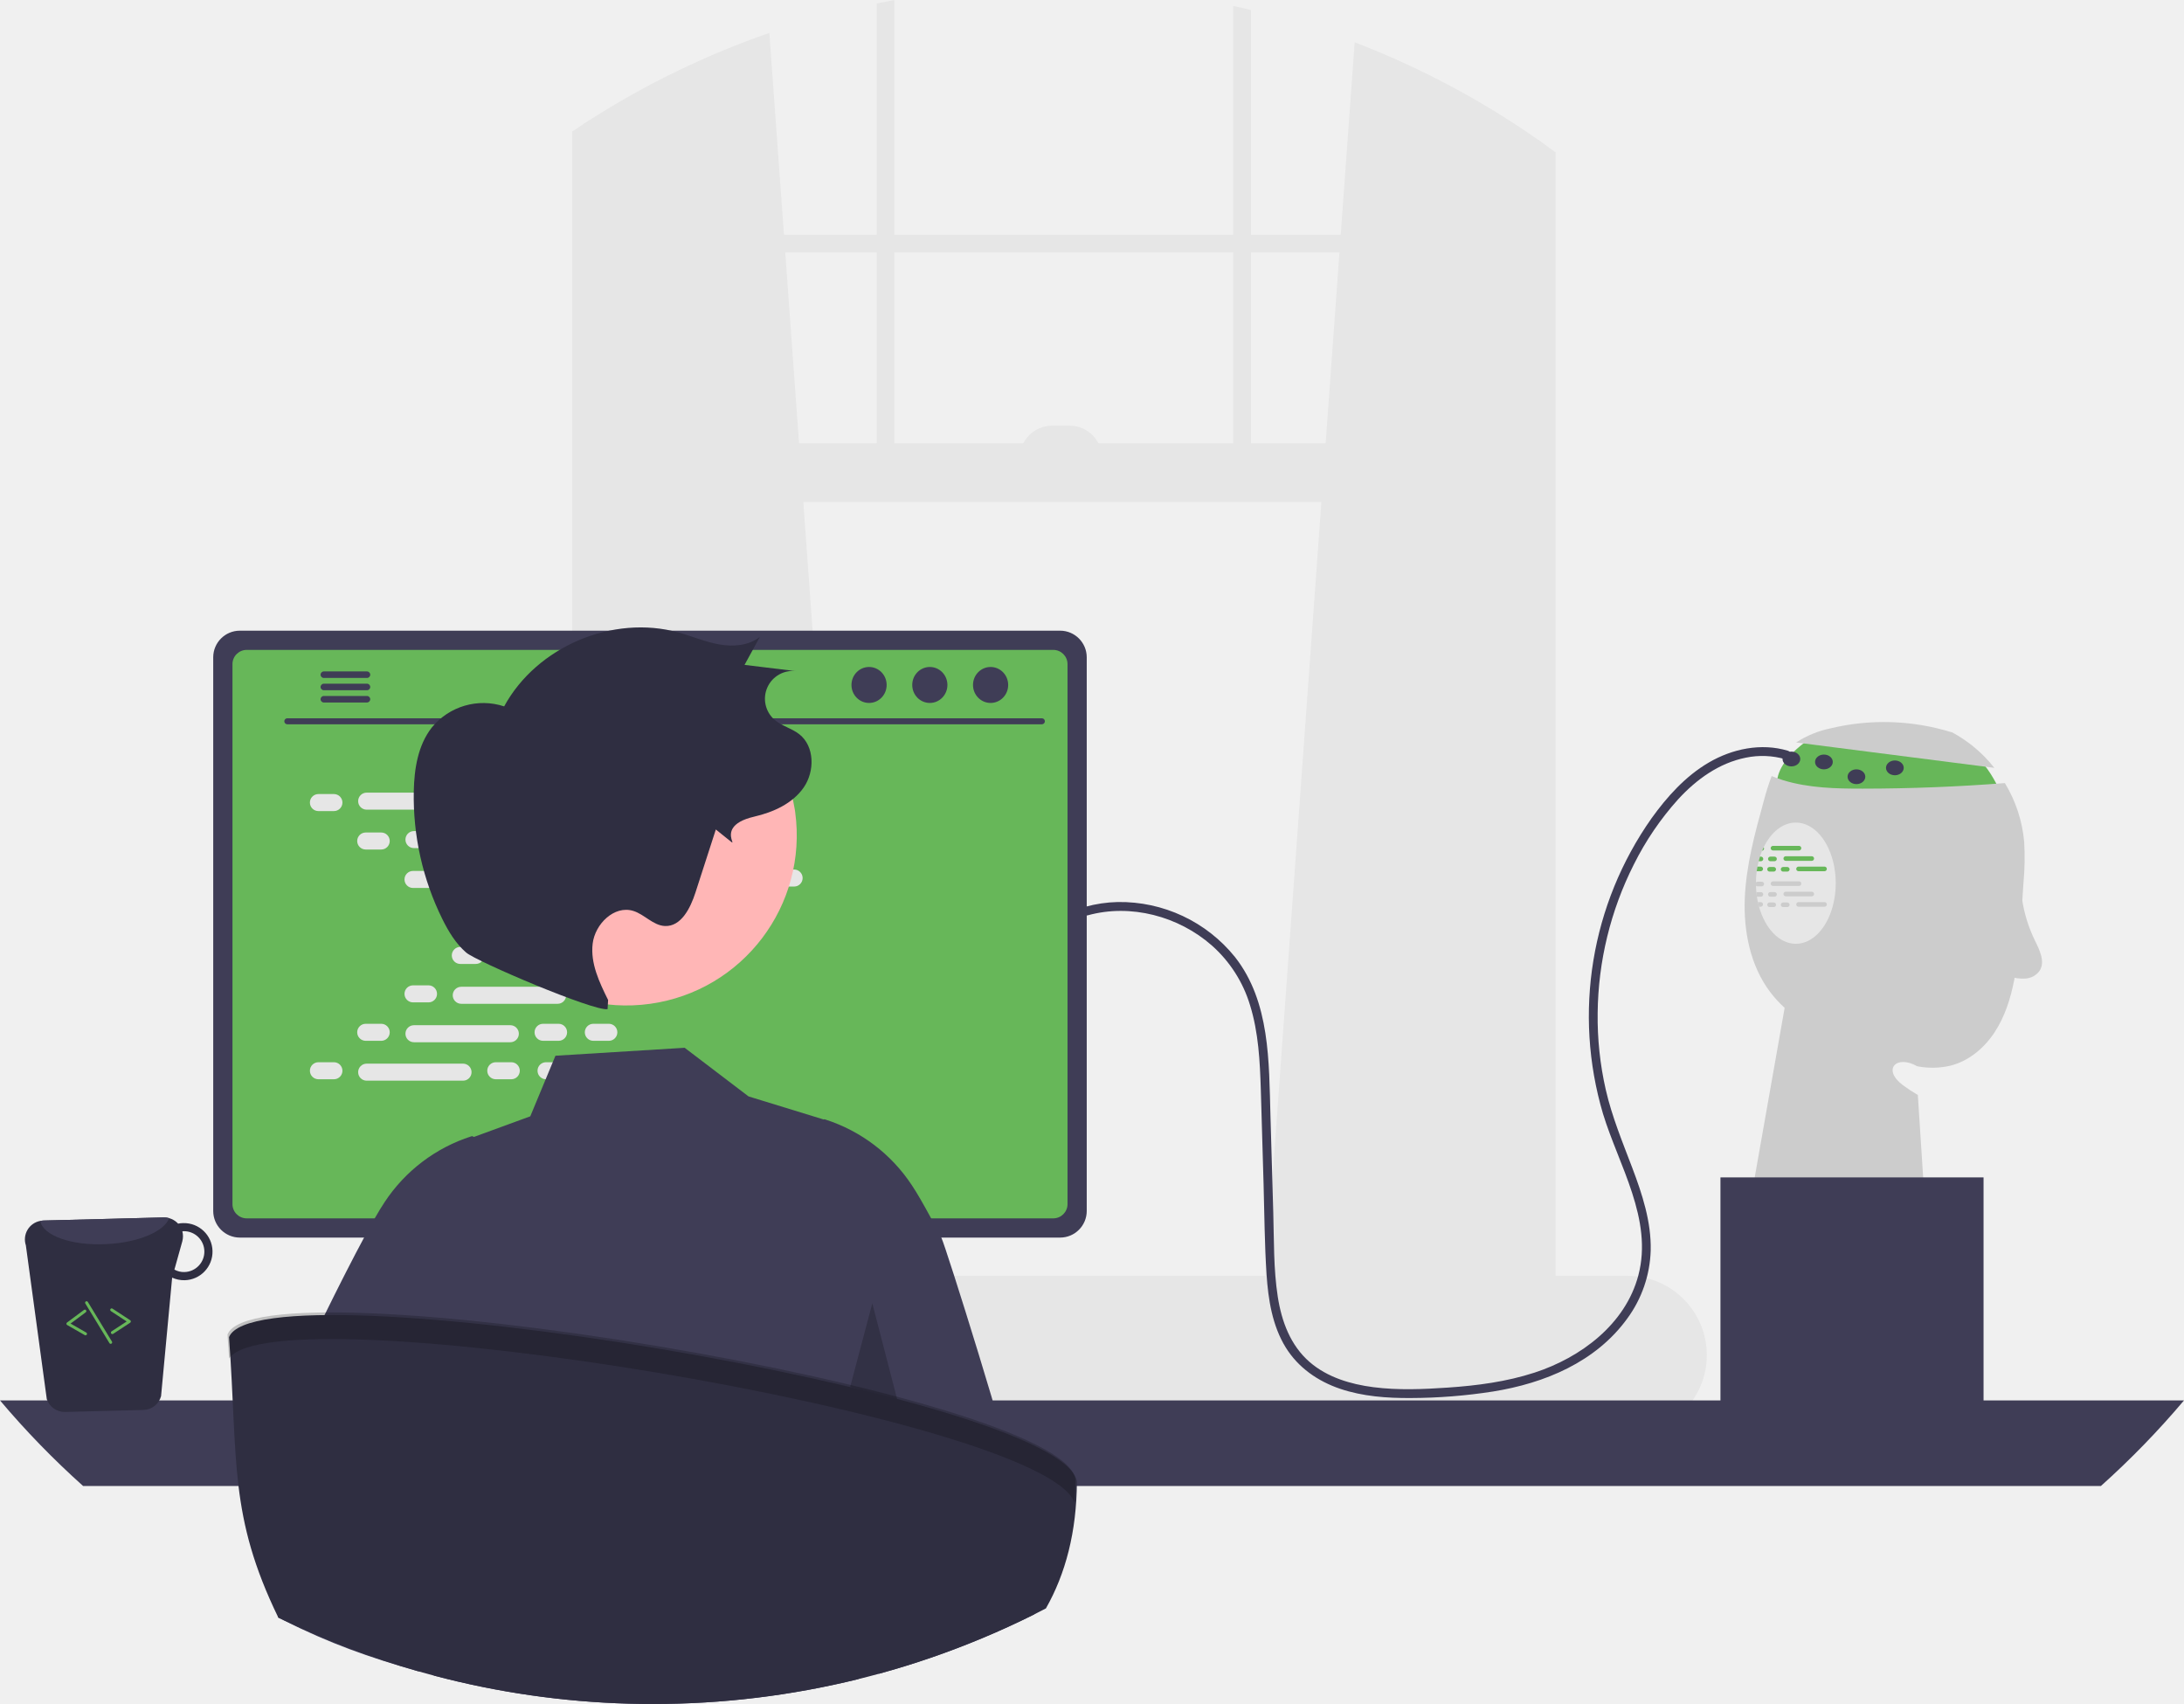
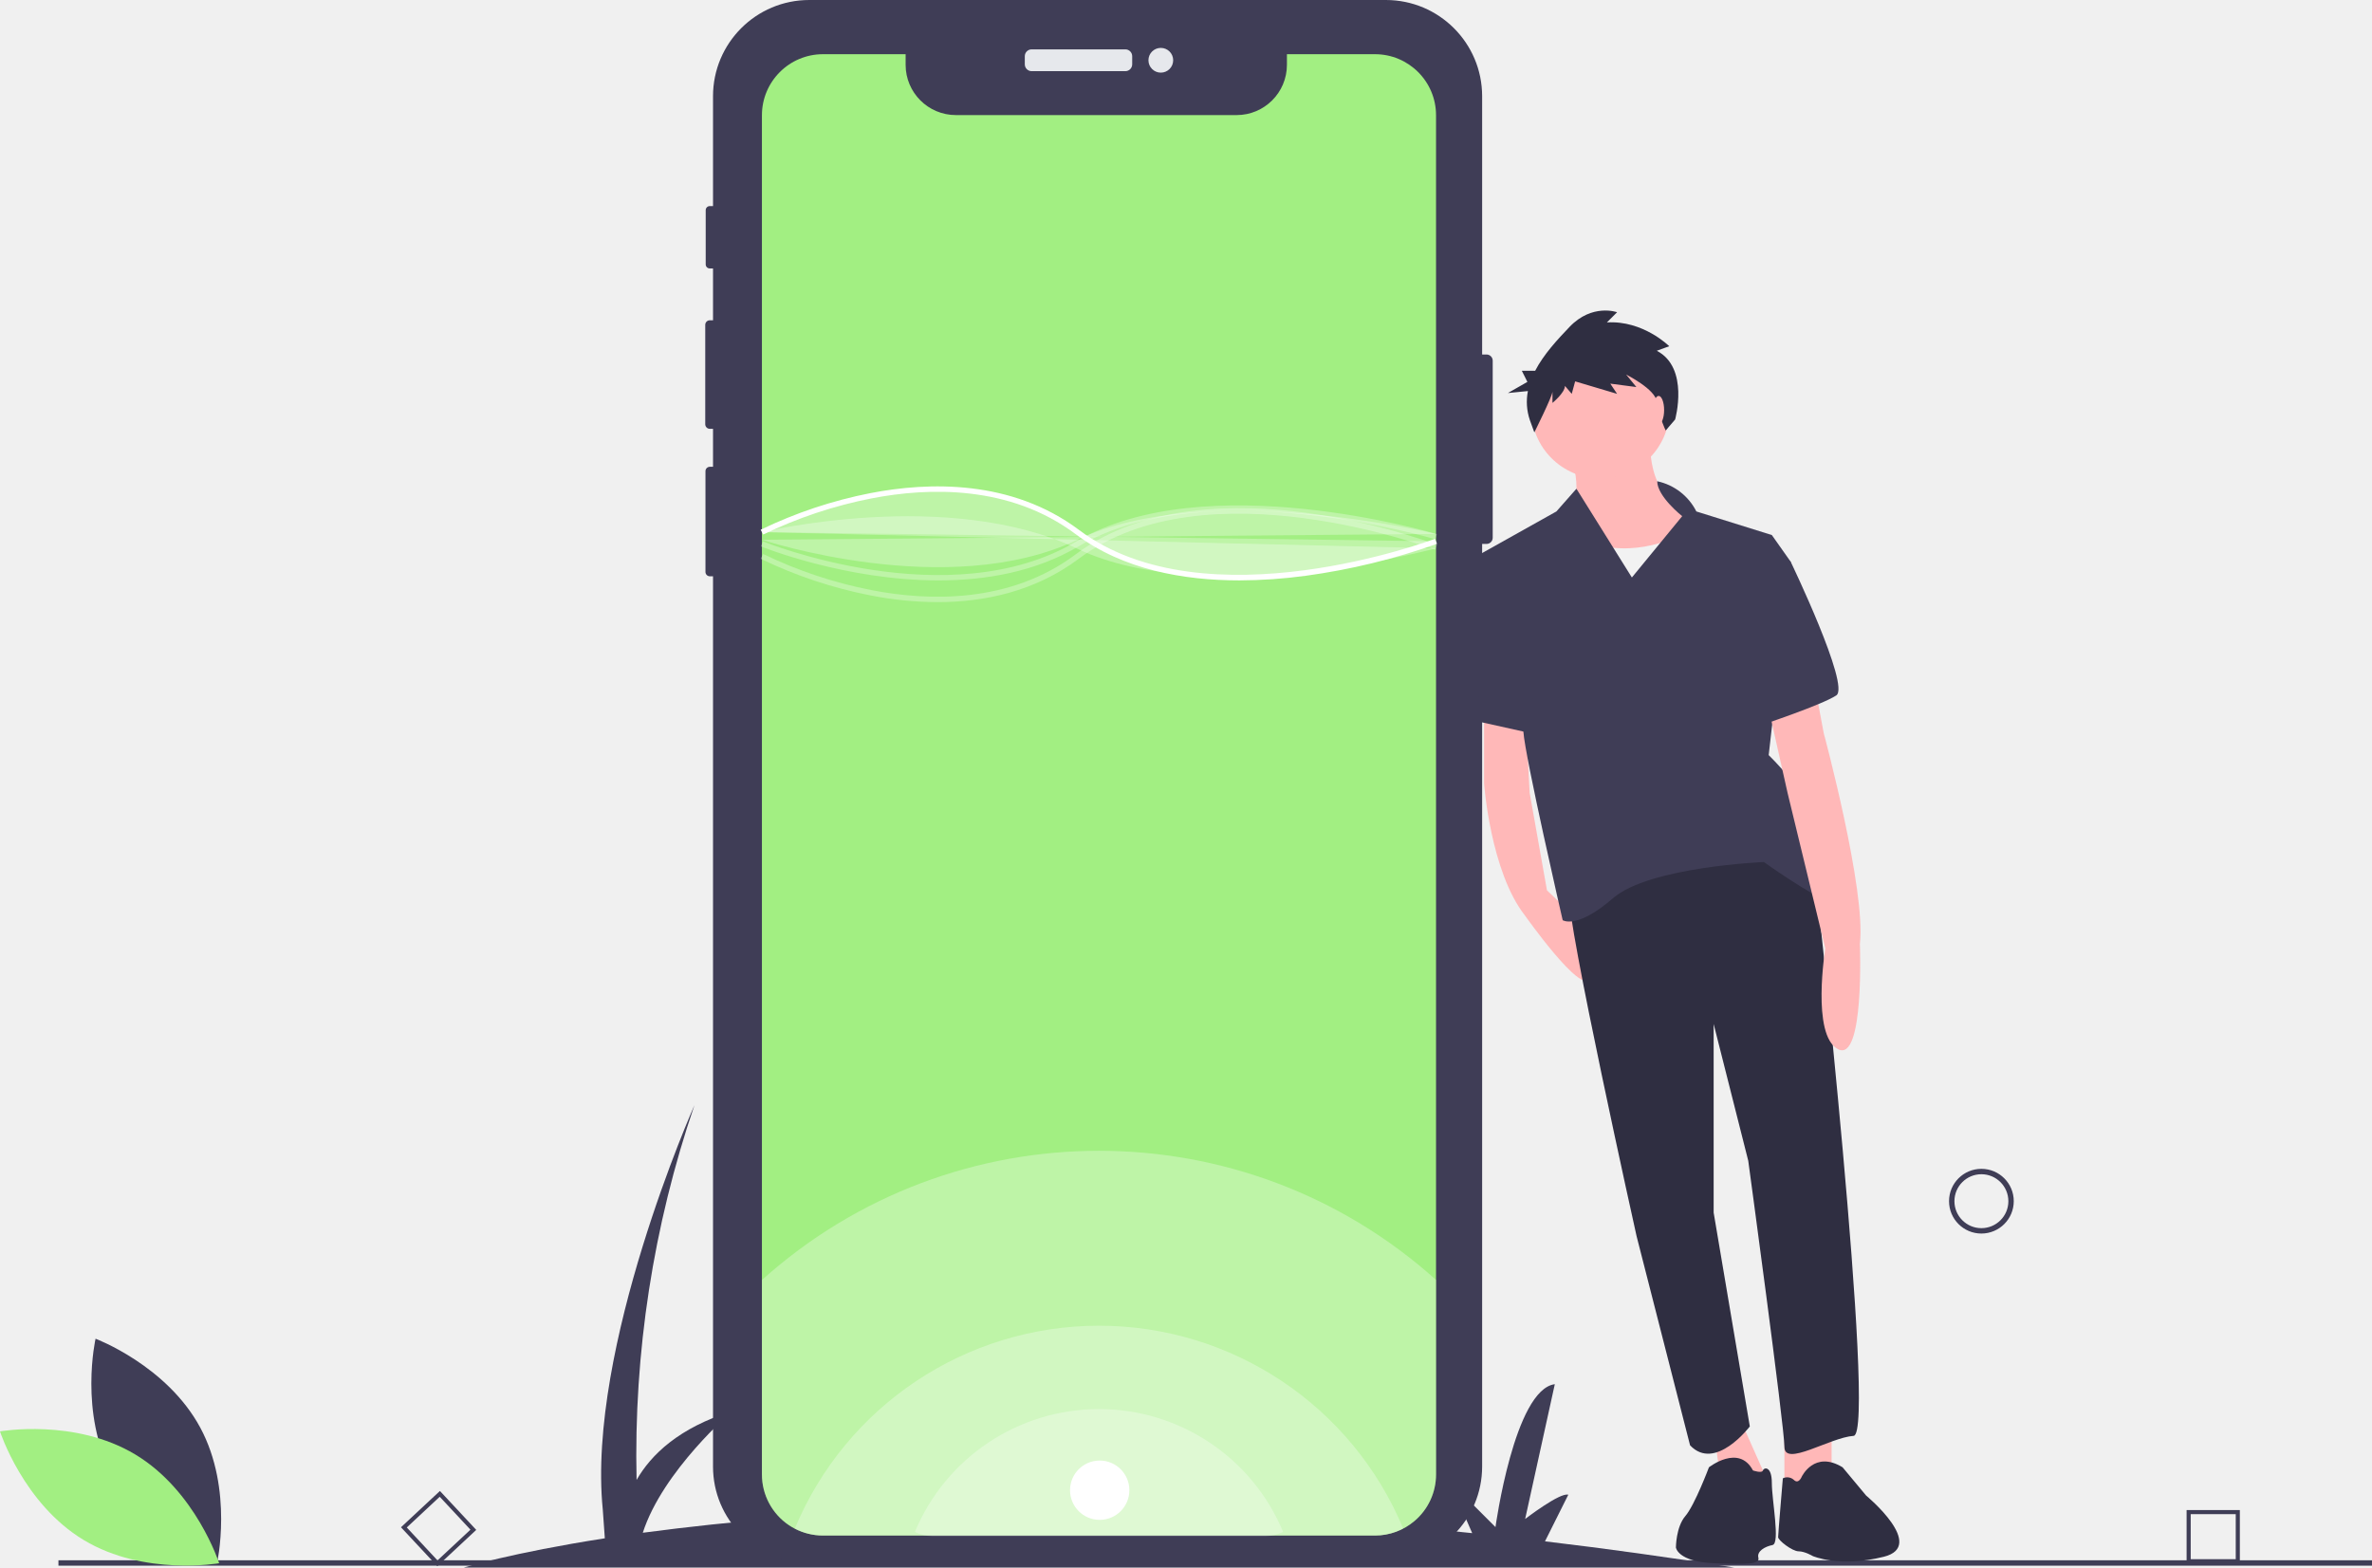
- <svg xmlns="http://www.w3.org/2000/svg" data-name="Layer 1" width="738.82" height="576.27" viewBox="0 0 738.82 576.27">
-   <path d="M844.969,410.389s-17.37,9.661-12.37,20.661,76,2,76,2-5-15-14-18S844.969,410.389,844.969,410.389Z" transform="translate(-230.59 -161.865)" fill="#67b759" />
-   <path d="M838.197,412.965a33.803,33.803,0,0,1,11.446-4.733,77.516,77.516,0,0,1,41.177,1.284l-.245-.199a45.946,45.946,0,0,1,14.666,12.228Z" transform="translate(-230.59 -161.865)" fill="#ccc" />
-   <path d="M915.119,460.27q-.36,5.385-.72,10.76a172.674,172.674,0,0,1-2.45,22.38c-1.22,6.19-3.16,12.33-6.63,17.6-3.47,5.26-8.62,9.61-14.72,11.21a26.973,26.973,0,0,1-11.42.25c-7.13-4.05-11.96,1.13-4.84,6.4a55.187,55.187,0,0,0,5.03,3.31l3.23,49.87-60-13,11.71-66.34a39.59,39.59,0,0,1-4.9-5.35c-6.71-8.91-9.02-20.52-8.58-31.66.45-11.15,3.42-22.02,6.37-32.77a84.278,84.278,0,0,1,2.72-8.61c1.31.54,2.64,1.03,3.99,1.44,8.63,2.62,17.8,2.83,26.82,2.82q24.075-.015,48.09-1.88a46.142,46.142,0,0,1,6.53,19.94A92.569,92.569,0,0,1,915.119,460.27Z" transform="translate(-230.59 -161.865)" fill="#ccc" />
-   <path d="M658.5,595.645l92.37,8.2.99.09V209.795q-.495-.345-.99-.69a288.323,288.323,0,0,0-62.01-32.94l-4.72,65.1-.43,5.96-4.67,64.56L677.6,331.645l-18.93,261.7Z" transform="translate(-230.59 -161.865)" fill="#e6e6e6" />
-   <path d="M430.07,202.455c-.66.42-1.32.84-1.98,1.28v400.2l1.98-.18,91.37-8.11-.17-2.3L502.34,331.645l-1.44-19.86-4.67-64.56-.43-5.96-4.95-68.27A287.687,287.687,0,0,0,430.07,202.455Z" transform="translate(-230.59 -161.865)" fill="#e6e6e6" />
-   <path d="M428.09,203.735c-1.33.86-2.66,1.74-3.97,2.63v403.03c0,10.07,5.97,18.51,13.95,20.66a15.249,15.249,0,0,0,4,.53h296.8a15.118,15.118,0,0,0,3.99-.53,17.06,17.06,0,0,0,7.78-4.66,22.919,22.919,0,0,0,6.18-16V213.375c-1.64-1.21-3.29-2.41-4.96-3.58q-.495-.345-.99-.69v400.29a16.108,16.108,0,0,1-.46,3.85c-1.41,5.95-6.06,10.31-11.54,10.31H442.07c-6.62,0-12-6.35-12-14.16V202.455C429.41,202.875,428.75,203.295,428.09,203.735Z" transform="translate(-230.59 -161.865)" fill="#e6e6e6" />
-   <rect x="196.503" y="79.404" width="326.752" height="5.959" fill="#e6e6e6" />
-   <path d="M653.77,165.255c-1.98-.49-3.96-.95-5.96-1.38v161.81h5.96Z" transform="translate(-230.59 -161.865)" fill="#e6e6e6" />
-   <path d="M533.13,161.865c-1.99.37-3.98.75-5.96,1.16v162.66h5.96Z" transform="translate(-230.59 -161.865)" fill="#e6e6e6" />
-   <path d="M363.03,620.155a26.711,26.711,0,0,0,1.93,9.98,25.54,25.54,0,0,0,1.75,3.56,27.096,27.096,0,0,0,3.02,4.18,26.76,26.76,0,0,0,20.12,9.11H781.16a26.82,26.82,0,0,0,0-53.64H389.85A26.846,26.846,0,0,0,363.03,620.155Z" transform="translate(-230.59 -161.865)" fill="#e6e6e6" />
-   <rect x="427.093" y="311.784" width="324.766" height="19.863" transform="translate(948.3611 481.5662) rotate(-180)" fill="#e6e6e6" />
-   <path d="M575.571,305.825h27.809a0,0,0,0,1,0,0v0a10.925,10.925,0,0,1-10.925,10.925h-5.959a10.925,10.925,0,0,1-10.925-10.925v0A0,0,0,0,1,575.571,305.825Z" transform="translate(948.3611 460.7097) rotate(-180)" fill="#e6e6e6" />
-   <path d="M230.59,635.475a289.004,289.004,0,0,0,28.12,28.95H941.29a289.004,289.004,0,0,0,28.12-28.95Z" transform="translate(-230.59 -161.865)" fill="#3f3d56" />
-   <path d="M415.75,538.665v102.56H487.6V538.665a3.448,3.448,0,0,0-2.43-3.3,3.175,3.175,0,0,0-1.03-.16H419.22A3.463,3.463,0,0,0,415.75,538.665Zm28.04,35.24a7.67,7.67,0,0,1,15.34,0v11.9a7.67,7.67,0,0,1-15.34,0Z" transform="translate(-230.59 -161.865)" fill="#2f2e41" />
-   <path d="M415.53,637.945v9.89a1.946,1.946,0,0,0,1.93,1.94h68.43a1.94,1.94,0,0,0,1.93-1.94v-9.89Z" transform="translate(-230.59 -161.865)" fill="#3f3d56" />
-   <path d="M302.72,384.145v187.26a9.007,9.007,0,0,0,9,9h277.5a9.007,9.007,0,0,0,9-9V384.145a9.011,9.011,0,0,0-9-8.99H311.72A9.012,9.012,0,0,0,302.72,384.145Z" transform="translate(-230.59 -161.865)" fill="#3f3d56" />
-   <path d="M309.23,386.475v182.62a4.818,4.818,0,0,0,4.81,4.81H586.91a4.818,4.818,0,0,0,4.81-4.81V386.475a4.82,4.82,0,0,0-4.81-4.82H314.04A4.821,4.821,0,0,0,309.23,386.475Z" transform="translate(-230.59 -161.865)" fill="#67b759" />
-   <path d="M364.87,652.105a2.948,2.948,0,0,0,2.32,1.11H529.53a2.987,2.987,0,0,0,2.92-3.6l-2.52-11.97a2.993,2.993,0,0,0-1.86-2.17,2.895,2.895,0,0,0-1.06-.2H369.7a2.894,2.894,0,0,0-1.06.2,2.992,2.992,0,0,0-1.86,2.17l-2.52,11.97A2.985,2.985,0,0,0,364.87,652.105Z" transform="translate(-230.59 -161.865)" fill="#2f2e41" />
-   <rect x="520.857" y="637.431" width="5" height="3" rx="0.488" transform="translate(816.124 1115.997) rotate(-180)" fill="#3f3d56" />
-   <rect x="510.857" y="637.431" width="5" height="3" rx="0.488" transform="translate(796.124 1115.997) rotate(-180)" fill="#3f3d56" />
-   <rect x="500.857" y="637.431" width="5" height="3" rx="0.488" transform="translate(776.124 1115.997) rotate(-180)" fill="#3f3d56" />
-   <rect x="490.857" y="637.431" width="5" height="3" rx="0.488" transform="translate(756.124 1115.997) rotate(-180)" fill="#3f3d56" />
-   <rect x="480.857" y="637.431" width="5" height="3" rx="0.488" transform="translate(736.124 1115.997) rotate(-180)" fill="#3f3d56" />
-   <rect x="470.857" y="637.431" width="5" height="3" rx="0.488" transform="translate(716.124 1115.997) rotate(-180)" fill="#3f3d56" />
-   <rect x="460.857" y="637.431" width="5" height="3" rx="0.488" transform="translate(696.124 1115.997) rotate(-180)" fill="#3f3d56" />
-   <rect x="450.857" y="637.431" width="5" height="3" rx="0.488" transform="translate(676.124 1115.997) rotate(-180)" fill="#3f3d56" />
-   <rect x="440.857" y="637.431" width="5" height="3" rx="0.488" transform="translate(656.124 1115.997) rotate(-180)" fill="#3f3d56" />
-   <rect x="430.857" y="637.431" width="5" height="3" rx="0.488" transform="translate(636.124 1115.997) rotate(-180)" fill="#3f3d56" />
-   <rect x="420.857" y="637.431" width="5" height="3" rx="0.488" transform="translate(616.124 1115.997) rotate(-180)" fill="#3f3d56" />
-   <rect x="410.857" y="637.431" width="5" height="3" rx="0.488" transform="translate(596.124 1115.997) rotate(-180)" fill="#3f3d56" />
-   <rect x="400.857" y="637.431" width="5" height="3" rx="0.488" transform="translate(576.124 1115.997) rotate(-180)" fill="#3f3d56" />
-   <rect x="390.857" y="637.431" width="5" height="3" rx="0.488" transform="translate(556.124 1115.997) rotate(-180)" fill="#3f3d56" />
-   <rect x="380.857" y="637.431" width="5" height="3" rx="0.488" transform="translate(536.124 1115.997) rotate(-180)" fill="#3f3d56" />
-   <rect x="370.857" y="637.431" width="5" height="3" rx="0.488" transform="translate(516.124 1115.997) rotate(-180)" fill="#3f3d56" />
-   <rect x="520.975" y="642.431" width="5" height="3" rx="0.488" transform="translate(816.3603 1125.997) rotate(-180)" fill="#3f3d56" />
-   <rect x="510.975" y="642.431" width="5" height="3" rx="0.488" transform="translate(796.3603 1125.997) rotate(-180)" fill="#3f3d56" />
-   <rect x="500.975" y="642.431" width="5" height="3" rx="0.488" transform="translate(776.3603 1125.997) rotate(-180)" fill="#3f3d56" />
-   <rect x="490.975" y="642.431" width="5" height="3" rx="0.488" transform="translate(756.3603 1125.997) rotate(-180)" fill="#3f3d56" />
-   <rect x="480.975" y="642.431" width="5" height="3" rx="0.488" transform="translate(736.3603 1125.997) rotate(-180)" fill="#3f3d56" />
-   <rect x="470.975" y="642.431" width="5" height="3" rx="0.488" transform="translate(716.3603 1125.997) rotate(-180)" fill="#3f3d56" />
-   <rect x="460.975" y="642.431" width="5" height="3" rx="0.488" transform="translate(696.3603 1125.997) rotate(-180)" fill="#3f3d56" />
-   <rect x="450.975" y="642.431" width="5" height="3" rx="0.488" transform="translate(676.3603 1125.997) rotate(-180)" fill="#3f3d56" />
-   <rect x="440.975" y="642.431" width="5" height="3" rx="0.488" transform="translate(656.3603 1125.997) rotate(-180)" fill="#3f3d56" />
-   <rect x="430.975" y="642.431" width="5" height="3" rx="0.488" transform="translate(636.3603 1125.997) rotate(-180)" fill="#3f3d56" />
-   <rect x="420.975" y="642.431" width="5" height="3" rx="0.488" transform="translate(616.3603 1125.997) rotate(-180)" fill="#3f3d56" />
-   <rect x="410.975" y="642.431" width="5" height="3" rx="0.488" transform="translate(596.3603 1125.997) rotate(-180)" fill="#3f3d56" />
-   <rect x="400.975" y="642.431" width="5" height="3" rx="0.488" transform="translate(576.3603 1125.997) rotate(-180)" fill="#3f3d56" />
-   <rect x="390.975" y="642.431" width="5" height="3" rx="0.488" transform="translate(556.3603 1125.997) rotate(-180)" fill="#3f3d56" />
-   <rect x="380.975" y="642.431" width="5" height="3" rx="0.488" transform="translate(536.3603 1125.997) rotate(-180)" fill="#3f3d56" />
-   <rect x="370.975" y="642.431" width="5" height="3" rx="0.488" transform="translate(516.3603 1125.997) rotate(-180)" fill="#3f3d56" />
-   <rect x="437.975" y="648.431" width="40" height="3" rx="0.488" transform="translate(685.3603 1137.997) rotate(-180)" fill="#3f3d56" />
-   <path d="M327.752,406.812H583.075a1.016,1.016,0,0,0,0-2.031H327.752a1.016,1.016,0,0,0,0,2.031Z" transform="translate(-230.59 -161.865)" fill="#3f3d56" />
-   <ellipse cx="335.105" cy="231.649" rx="5.95" ry="6.083" fill="#3f3d56" />
-   <ellipse cx="314.549" cy="231.649" rx="5.95" ry="6.083" fill="#3f3d56" />
-   <ellipse cx="293.993" cy="231.649" rx="5.95" ry="6.083" fill="#3f3d56" />
-   <path d="M339.04,390.045a1.095,1.095,0,0,0,1.09,1.1h14.6a1.105,1.105,0,0,0,0-2.21h-14.6A1.103,1.103,0,0,0,339.04,390.045Z" transform="translate(-230.59 -161.865)" fill="#3f3d56" />
-   <path d="M339.04,394.195a1.095,1.095,0,0,0,1.09,1.1h14.6a1.105,1.105,0,0,0,0-2.21h-14.6A1.103,1.103,0,0,0,339.04,394.195Z" transform="translate(-230.59 -161.865)" fill="#3f3d56" />
-   <path d="M339.04,398.335a1.103,1.103,0,0,0,1.09,1.11h14.6a1.105,1.105,0,0,0,0-2.21h-14.6A1.095,1.095,0,0,0,339.04,398.335Z" transform="translate(-230.59 -161.865)" fill="#3f3d56" />
-   <rect x="104.836" y="268.543" width="11.006" height="5.76" rx="2.88" fill="#e6e6e6" />
-   <rect x="164.836" y="268.543" width="11.006" height="5.76" rx="2.88" fill="#e6e6e6" />
-   <rect x="181.836" y="268.543" width="11.006" height="5.76" rx="2.88" fill="#e6e6e6" />
-   <rect x="121.156" y="268.063" width="38.366" height="5.76" rx="2.88" fill="#e6e6e6" />
-   <rect x="201.156" y="268.063" width="38.366" height="5.76" rx="2.88" fill="#e6e6e6" />
-   <rect x="120.836" y="281.543" width="11.006" height="5.76" rx="2.88" fill="#e6e6e6" />
-   <rect x="180.836" y="281.543" width="11.006" height="5.76" rx="2.88" fill="#e6e6e6" />
-   <rect x="197.836" y="281.543" width="11.006" height="5.76" rx="2.88" fill="#e6e6e6" />
-   <rect x="137.156" y="281.063" width="38.366" height="5.76" rx="2.88" fill="#e6e6e6" />
-   <rect x="217.156" y="281.063" width="38.366" height="5.76" rx="2.88" fill="#e6e6e6" />
-   <rect x="136.836" y="294.543" width="11.006" height="5.76" rx="2.88" fill="#e6e6e6" />
-   <rect x="196.836" y="294.543" width="11.006" height="5.76" rx="2.88" fill="#e6e6e6" />
-   <rect x="213.836" y="294.543" width="11.006" height="5.76" rx="2.88" fill="#e6e6e6" />
-   <rect x="153.156" y="294.063" width="38.366" height="5.76" rx="2.88" fill="#e6e6e6" />
-   <rect x="233.156" y="294.063" width="38.366" height="5.76" rx="2.88" fill="#e6e6e6" />
-   <rect x="152.836" y="307.543" width="11.006" height="5.76" rx="2.88" fill="#e6e6e6" />
-   <rect x="212.836" y="307.543" width="11.006" height="5.76" rx="2.88" fill="#e6e6e6" />
-   <rect x="229.836" y="307.543" width="11.006" height="5.76" rx="2.88" fill="#e6e6e6" />
-   <rect x="169.156" y="307.063" width="38.366" height="5.76" rx="2.88" fill="#e6e6e6" />
-   <rect x="164.836" y="359.237" width="11.006" height="5.76" rx="2.88" fill="#e6e6e6" />
-   <rect x="181.836" y="359.237" width="11.006" height="5.76" rx="2.88" fill="#e6e6e6" />
-   <rect x="201.156" y="359.717" width="38.366" height="5.76" rx="2.88" fill="#e6e6e6" />
-   <rect x="104.836" y="359.237" width="11.006" height="5.76" rx="2.88" fill="#e6e6e6" />
-   <rect x="121.156" y="359.717" width="38.366" height="5.76" rx="2.88" fill="#e6e6e6" />
-   <rect x="120.836" y="346.237" width="11.006" height="5.76" rx="2.88" fill="#e6e6e6" />
-   <rect x="180.836" y="346.237" width="11.006" height="5.76" rx="2.88" fill="#e6e6e6" />
-   <rect x="197.836" y="346.237" width="11.006" height="5.76" rx="2.88" fill="#e6e6e6" />
-   <rect x="137.156" y="346.717" width="38.366" height="5.76" rx="2.88" fill="#e6e6e6" />
-   <rect x="136.836" y="333.237" width="11.006" height="5.76" rx="2.88" fill="#e6e6e6" />
-   <rect x="196.836" y="333.237" width="11.006" height="5.76" rx="2.88" fill="#e6e6e6" />
-   <rect x="213.836" y="333.237" width="11.006" height="5.76" rx="2.88" fill="#e6e6e6" />
-   <rect x="153.156" y="333.717" width="38.366" height="5.76" rx="2.88" fill="#e6e6e6" />
-   <rect x="152.836" y="320.237" width="11.006" height="5.76" rx="2.88" fill="#e6e6e6" />
-   <rect x="212.836" y="320.237" width="11.006" height="5.76" rx="2.88" fill="#e6e6e6" />
-   <rect x="229.836" y="320.237" width="11.006" height="5.76" rx="2.88" fill="#e6e6e6" />
-   <rect x="169.156" y="320.717" width="38.366" height="5.76" rx="2.88" fill="#e6e6e6" />
-   <path d="M324.69,708.905c.61.31,1.23.62,1.84.92,15.8,7.9,28.44,12.39,45.73,17.31,1.46-16.3,2.87-44.95,4.24-62.71.36-4.61.72-8.48,1.07-11.21a15.182,15.182,0,0,1,.88-4.25l-.06,4.25-.15,11.21-.87,64.11a288.588,288.588,0,0,0,65.84,9.49c1.16.03,2.3.05,3.4.07.39.01.77.02,1.15.02,1.25.01,2.49.02,3.74.02a289.271,289.271,0,0,0,69.54-8.43c-.49-16.13-.98-44.46-1.45-65.28-.1-4.07-.19-7.86-.29-11.21-.19-7.16-.39-12.32-.58-14.05a4.361,4.361,0,0,1,.39.97,97.154,97.154,0,0,1,1.89,13.08c.35,3.35.7,7.14,1.05,11.21,1.86,21.63,3.8,51.04,5.8,63.51a285.473,285.473,0,0,0,34.97-12.03q9-3.75,17.68-8.09c-1.1-7.2-2.25-15.27-3.43-23.64-.92-6.49-1.87-13.16-2.84-19.75-1.5-10.18-23.79-81.32-25.2-84.02-1.21-2.31-2.36-4.49-3.45-6.5-2.64-4.88-4.88-8.77-6.54-11.23a55.257,55.257,0,0,0-29.28-22.21l-.3-.08-.21.09-20.45-6.28-2.99-.92-2.01-.62-7.08-5.39-3.85-2.93-3.61-2.75-7.06-5.37-43.71,2.69-8.51,20.49-19.06,6.97-.33-.15-.29-.12-.3.08a55.306,55.306,0,0,0-29.28,22.21c-.94,1.41-2.08,3.27-3.37,5.52-1.1,1.91-2.3,4.09-3.6,6.5-1.85,3.43-3.87,7.3-6.01,11.49-.47.92-.95,1.86-1.43,2.81q-1.335,2.64-2.71,5.39c-2.13,4.25-4.33,8.69-6.53,13.2-1.91,3.91-3.84,11.95-5.74,22.18-1.57,8.5-3.13,18.52-4.64,28.95-1.98,13.52.13,29.71-1.66,42.15C324.92,707.365,324.8,708.135,324.69,708.905Z" transform="translate(-230.59 -161.865)" fill="#3f3d56" />
-   <polygon points="303.59 473.566 295.093 440.774 287.59 469.07 303.59 473.566" opacity="0.2" />
-   <path d="M308.07,614.065c3.04,41.88-.11,60.32,16.67,94.85a286.159,286.159,0,0,0,47.52,18.22q2.55.72,5.11,1.4a288.588,288.588,0,0,0,65.84,9.49c1.16.03,2.3.05,3.4.07.39.01.77.02,1.15.02,1.25.01,2.49.02,3.74.02a289.271,289.271,0,0,0,69.54-8.43q3.42-.84,6.81-1.77a285.473,285.473,0,0,0,34.97-12.03q9-3.75,17.68-8.09c1.31-.66,2.62-1.32,3.91-2,6.63-11.66,10.4-25.84,10.48-42.88C590.3,633.575,318.21,588.745,308.07,614.065Z" transform="translate(-230.59 -161.865)" fill="#2f2e41" />
-   <path d="M308.078,621.237c-.155-2.593-.329-5.271-.531-8.06,10.14-25.32,282.23,19.51,286.82,48.87-.013,2.692-.128,5.304-.321,7.855C582.93,640.924,324.441,598.316,308.078,621.237Z" transform="translate(-230.59 -161.865)" opacity="0.2" />
-   <path d="M246.419,635.051a6.416,6.416,0,0,0,6.183,4.331L279.094,638.7a6.328,6.328,0,0,0,5.981-4.657l3.749-40.087a9.794,9.794,0,0,0,4.238.871A9.661,9.661,0,0,0,292.577,575.51a8.184,8.184,0,0,0-1.736.181,6.548,6.548,0,0,0-4.874-2.103l-40.751,1.052a5.854,5.854,0,0,0-1.005.125,6.365,6.365,0,0,0-4.873,8.265Zm43.173-43.817,2.668-9.553a6.506,6.506,0,0,0,.02-3.375c.129-0.0.244-.062.373-.062a6.91,6.91,0,0,1,.324,13.817A6.505,6.505,0,0,1,289.593,591.234Z" transform="translate(-230.59 -161.865)" fill="#2f2e41" />
-   <path d="M244.211,574.765c.868,4.964,10.629,8.454,22.366,7.847,10.793-.497,19.617-4.287,21.234-8.779a6.025,6.025,0,0,0-1.844-.246l-40.751,1.052A5.854,5.854,0,0,0,244.211,574.765Z" transform="translate(-230.59 -161.865)" fill="#3f3d56" />
-   <path d="M268.728,613.023a.497.497,0,0,0,.151-.066l5.753-3.766a.499.499,0,0,0,0-.836l-5.98-3.917a.5.5,0,1,0-.548.836l5.341,3.498-5.114,3.348a.5.5,0,0,0,.396.903Z" transform="translate(-230.59 -161.865)" fill="#67b759" />
-   <path d="M259.641,613.442a.5.5,0,0,0,.126-.918l-5.303-3.04,5.126-3.807a.5.5,0,1,0-.596-.802l-5.739,4.263a.5.5,0,0,0,.049.835l5.965,3.42A.5.5,0,0,0,259.641,613.442Z" transform="translate(-230.59 -161.865)" fill="#67b759" />
-   <path d="M268.156,616.323a.482.482,0,0,0,.137-.058.5.5,0,0,0,.168-.687l-8.155-13.408a.5.5,0,0,0-.854.521l8.155,13.408A.5.5,0,0,0,268.156,616.323Z" transform="translate(-230.59 -161.865)" fill="#67b759" />
-   <rect x="582.009" y="398.186" width="89" height="78" fill="#3f3d56" />
-   <path d="M914.79,451.101a47.543,47.543,0,0,0,4.144,28.743c1.608,3.279,3.6,7.228,1.642,10.311a6.351,6.351,0,0,1-4.784,2.651,15.579,15.579,0,0,1-5.583-.723" transform="translate(-230.59 -161.865)" fill="#ccc" />
-   <ellipse cx="606.009" cy="256.686" rx="3" ry="2.5" fill="#3f3d56" />
-   <ellipse cx="617.009" cy="257.686" rx="3" ry="2.5" fill="#3f3d56" />
-   <ellipse cx="628.009" cy="262.686" rx="3" ry="2.5" fill="#3f3d56" />
-   <ellipse cx="641.009" cy="259.686" rx="3" ry="2.5" fill="#3f3d56" />
-   <path d="M598.524,471.434c14.57-4.045,30.799.29,42.058,10.22A43.888,43.888,0,0,1,653.461,501.802c2.875,9.259,3.35,19.025,3.651,28.65.333,10.642.622,21.285.932,31.927.296,10.147.33,20.342,1.007,30.472.568,8.501,1.929,17.325,6.478,24.698,4.218,6.835,10.881,11.451,18.412,13.995,7.633,2.579,15.861,3.179,23.868,3.126a184.222,184.222,0,0,0,27.828-2.203c17.487-2.801,34.76-9.947,45.44-24.689a40.91,40.91,0,0,0,7.923-23.028c.225-9.675-2.866-19.046-6.251-27.982-3.295-8.696-6.859-17.264-8.944-26.356a110.576,110.576,0,0,1-2.749-25.943,114.047,114.047,0,0,1,12.229-50.225,98.679,98.679,0,0,1,15.014-22.075c6.168-6.712,13.807-12.253,22.89-14.069a27.638,27.638,0,0,1,13.368.538c1.853.555,2.645-2.34.798-2.893-8.998-2.694-18.774-.646-26.751,4.031-7.844,4.598-14.043,11.496-19.304,18.809A116.169,116.169,0,0,0,772.868,538.54c5.339,17.489,16.95,35.694,11.962,54.621-4.366,16.567-19.492,27.825-35.117,32.911-9.479,3.085-19.418,4.391-29.331,5.066-8.377.571-16.869.934-25.223-.143-7.673-.989-15.565-3.334-21.514-8.485-6.521-5.645-9.501-13.758-10.798-22.083-1.468-9.42-1.252-19.133-1.529-28.638l-.945-32.443c-.534-18.324-.074-38.631-11.995-53.814a49.958,49.958,0,0,0-39.697-18.61,44.882,44.882,0,0,0-10.955,1.618,1.501,1.501,0,0,0,.798,2.893Z" transform="translate(-230.59 -161.865)" fill="#3f3d56" />
-   <path d="M385.556,452.455a57.571,57.571,0,0,0,114.037-15.91l-.114-.817a57.571,57.571,0,0,0-113.905,16.724Z" transform="translate(-230.59 -161.865)" fill="#ffb6b6" />
-   <path d="M436.308,500.059c-2.977-5.996-6.035-12.433-5.227-19.078s7.301-13.015,13.704-11.063c3.829,1.168,6.732,4.935,10.731,5.115,5.502.247,8.635-6.059,10.33-11.299l6.902-21.342c13.313,10.459-3.548-.506,12.944-4.335,6.47-1.502,13.002-4.41,16.781-9.872s3.729-13.913-1.495-18.016c-2.561-2.012-5.963-2.768-8.412-4.916a9.407,9.407,0,0,1,7.457-16.395l-17.566-2.136,5.2-9.48c-3.76,2.984-9.005,3.402-13.732,2.567s-9.183-2.765-13.809-4.047c-22.207-6.153-47.956,4.761-58.977,24.998a22.478,22.478,0,0,0-24.484,7.159c-4.681,5.982-5.932,13.947-6.089,21.541a93.368,93.368,0,0,0,9.662,43.219c2.07,4.172,4.516,8.264,8.033,11.315s43.271,19.955,47.859,19.158" transform="translate(-230.59 -161.865)" fill="#2f2e41" />
-   <path d="M851.599,460.55a29.657,29.657,0,0,1-.99,7.69v.01c-.01.05-.03.1-.04.15-2.02,7.43-6.84,12.65-12.47,12.65-5.6,0-10.4-5.18-12.45-12.55-.14-.51-.26-1.02-.37-1.55-.14-.59-.25-1.2-.34-1.83-.08-.5-.14-1.01-.19-1.53-.07-.72-.12-1.44-.13-2.19v-.01c-.02-.28-.02-.56-.02-.84v-.25l.01-.01a29.297,29.297,0,0,1,.25-3.79c.07-.53.15-1.04.25-1.55.12-.62.25-1.23.41-1.83.13-.53.28-1.04.44-1.55.22-.68.46-1.34.73-1.97.17-.41.35-.81.53-1.2,2.46-5.06,6.42-8.35,10.88-8.35,6.17,0,11.37,6.29,12.98,14.87.02.13.05.26.06.39v.01A29.58,29.58,0,0,1,851.599,460.55Z" transform="translate(-230.59 -161.865)" fill="#e6e6e6" />
-   <path d="M827.349,448.84a.796.796,0,0,1-.66.76c.17-.41.35-.81.53-1.2A.839.839,0,0,1,827.349,448.84Z" transform="translate(-230.59 -161.865)" fill="#67b759" />
-   <rect x="599.004" y="286.065" width="10.354" height="1.555" rx="0.777" fill="#67b759" />
-   <path d="M827.079,452.34a.781.781,0,0,1-.78.78h-.78c.13-.53.28-1.04.44-1.55h.34A.779.779,0,0,1,827.079,452.34Z" transform="translate(-230.59 -161.865)" fill="#67b759" />
-   <rect x="598.108" y="289.703" width="2.97" height="1.555" rx="0.777" fill="#67b759" />
-   <rect x="603.323" y="289.573" width="10.354" height="1.555" rx="0.777" fill="#67b759" />
-   <rect x="597.838" y="293.211" width="2.97" height="1.555" rx="0.777" fill="#67b759" />
-   <rect x="602.426" y="293.211" width="2.97" height="1.555" rx="0.777" fill="#67b759" />
-   <path d="M826.999,455.72a.781.781,0,0,1-.78.78h-1.36c.07-.53.15-1.04.25-1.55h1.11A.773.773,0,0,1,826.999,455.72Z" transform="translate(-230.59 -161.865)" fill="#67b759" />
-   <rect x="607.641" y="293.082" width="10.354" height="1.555" rx="0.777" fill="#67b759" />
-   <path d="M827.349,460.84a.773.773,0,0,1-.78.77h-1.41a.791.791,0,0,1-.54-.21v-.01c-.02-.28-.02-.56-.02-.84v-.25l.01-.01a.77.77,0,0,1,.55-.23h1.41A.781.781,0,0,1,827.349,460.84Z" transform="translate(-230.59 -161.865)" fill="#ccc" />
-   <rect x="599.004" y="298.065" width="10.354" height="1.555" rx="0.777" fill="#ccc" />
-   <path d="M827.079,464.34a.781.781,0,0,1-.78.78h-1.36c-.08-.5-.14-1.01-.19-1.53a.34.34,0,0,1,.14-.02h1.41A.779.779,0,0,1,827.079,464.34Z" transform="translate(-230.59 -161.865)" fill="#ccc" />
-   <rect x="598.108" y="301.703" width="2.97" height="1.555" rx="0.777" fill="#ccc" />
-   <rect x="603.323" y="301.573" width="10.354" height="1.555" rx="0.777" fill="#ccc" />
-   <rect x="597.838" y="305.211" width="2.97" height="1.555" rx="0.777" fill="#ccc" />
-   <rect x="602.426" y="305.211" width="2.97" height="1.555" rx="0.777" fill="#ccc" />
-   <path d="M826.999,467.72a.781.781,0,0,1-.78.78h-.57c-.14-.51-.26-1.02-.37-1.55h.94A.773.773,0,0,1,826.999,467.72Z" transform="translate(-230.59 -161.865)" fill="#ccc" />
-   <rect x="607.641" y="305.082" width="10.354" height="1.555" rx="0.777" fill="#ccc" />
+ <svg xmlns="http://www.w3.org/2000/svg" data-name="Layer 1" width="879.5" height="581.351" viewBox="0 0 879.5 581.351">
+   <path d="M803.25,740.675q-36.476-5.71-70.143-9.714L741.75,713.675c-3-1-16,9-16,9l11-50c-15,2-22,53-22,53l-17-17,8.368,19.247c-68.681-7.217-127.947-9.469-177.766-8.952L535.75,704.175c-3-1-16,9-16,9l11-50c-15,2-22,53-22,53l-17-17,8.863,20.386A997.852,997.852,0,0,0,398.591,727.777c7.382-22.996,33.159-45.102,33.159-45.102-19.821,6.166-30.132,16.212-35.469,25.525A401.561,401.561,0,0,1,417.75,569.175s-40,90-34,150l.761,10.658C349.712,735.262,332.25,740.675,332.25,740.675Z" transform="translate(-160.25 -159.3247)" fill="#3f3d56" />
+   <path d="M894.922,616.811a12,12,0,1,1,12-12A12.014,12.014,0,0,1,894.922,616.811Zm0-22a10,10,0,1,0,10,10A10.011,10.011,0,0,0,894.922,594.811Z" transform="translate(-160.25 -159.3247)" fill="#3f3d56" />
+   <path d="M990.75,739.101H971.009V719.36H990.75Zm-18.223-1.519h16.704v-16.704H972.527Z" transform="translate(-160.25 -159.3247)" fill="#3f3d56" />
+   <path d="M322.394,740.181l-13.465-14.436L323.365,712.28l13.465,14.436ZM311.075,725.819l11.394,12.215,12.215-11.394L323.29,714.426Z" transform="translate(-160.25 -159.3247)" fill="#3f3d56" />
+   <rect x="21.672" y="578.662" width="857.828" height="2" fill="#3f3d56" />
+   <path d="M713.725,293.085v65.68a2.296,2.296,0,0,1-2.29,2.29h-1.63v342.15a35.702,35.702,0,0,1-35.7,35.7H460.315a35.693,35.693,0,0,1-35.69-35.7v-330.15h-1.18a1.618,1.618,0,0,1-1.62-1.61v-37.38a1.62,1.62,0,0,1,1.62-1.62h1.18v-14.08H423.435a1.696,1.696,0,0,1-1.69-1.7v-36.87a1.694,1.694,0,0,1,1.69-1.69H424.625v-19.22H423.415a1.498,1.498,0,0,1-1.5-1.5v-20.12a1.507,1.507,0,0,1,1.5-1.51H424.625v-40.74a35.691,35.691,0,0,1,35.69-35.69H674.105a35.7,35.7,0,0,1,35.7,35.69v95.78H711.435A2.296,2.296,0,0,1,713.725,293.085Z" transform="translate(-160.25 -159.3247)" fill="#3f3d56" />
+   <rect x="379.979" y="18.307" width="39.823" height="8.086" rx="2.542" fill="#e6e8ec" />
+   <circle cx="430.41" cy="22.35" r="4.587" fill="#e6e8ec" />
+   <path d="M692.71,202.075v504.09a22.58,22.58,0,0,1-7.96,17.23,22.642,22.642,0,0,1-14.69,5.41H465.41a22.587,22.587,0,0,1-10.46-2.55,21.155,21.155,0,0,1-2.2-1.3,22.668,22.668,0,0,1-9.99-18.79v-504.09a22.649,22.649,0,0,1,22.65-22.65h30.63v3.93a18.65,18.65,0,0,0,18.65,18.65H618.77a18.65,18.65,0,0,0,18.65-18.65v-3.93h32.64A22.643,22.643,0,0,1,692.71,202.075Z" transform="translate(-160.25 -159.3247)" fill="#a2ef82" />
+   <path d="M692.71,634.005v72.16a22.58,22.58,0,0,1-7.96,17.23,22.642,22.642,0,0,1-14.69,5.41H465.41a22.587,22.587,0,0,1-10.46-2.55,21.155,21.155,0,0,1-2.2-1.3,22.668,22.668,0,0,1-9.99-18.79v-72.13a186.971,186.971,0,0,1,249.95-.03Z" transform="translate(-160.25 -159.3247)" fill="#fff" opacity="0.3" />
+   <path d="M680.54,726.235a22.41,22.41,0,0,1-10.48,2.57H465.41a22.587,22.587,0,0,1-10.46-2.55,122.161,122.161,0,0,1,225.59-.02Z" transform="translate(-160.25 -159.3247)" fill="#fff" opacity="0.3" />
+   <path d="M636,727.445A13.561,13.561,0,0,1,629.658,729H505.82a13.668,13.668,0,0,1-6.33-1.543A73.923,73.923,0,0,1,636,727.445Z" transform="translate(-160.25 -159.3247)" fill="#fff" opacity="0.3" />
+   <path d="M619.796,374.575c-20.529,0-43.058-3.909-60.646-17.1-24.487-18.365-54.657-17.385-75.653-13.328a164.863,164.863,0,0,0-40.274,13.415l-.925-1.773a166.957,166.957,0,0,1,40.768-13.595c21.409-4.144,52.197-5.134,77.285,13.682,47,35.25,131.158,3.59,132.001,3.268l.717,1.867a242.355,242.355,0,0,1-48.706,11.857A186.202,186.202,0,0,1,619.796,374.575Z" transform="translate(-160.25 -159.3247)" fill="#fff" />
+   <path d="M442.75,356.675s69-16.712,117,6.17,133-.17,133-.17" transform="translate(-160.25 -159.3247)" fill="#fff" opacity="0.3" />
+   <path d="M507.891,382.636a131.456,131.456,0,0,1-24.826-2.479A166.957,166.957,0,0,1,442.297,366.562l.925-1.773a164.862,164.862,0,0,0,40.274,13.415c20.996,4.057,51.166,5.037,75.653-13.328,25.066-18.8,60.177-18.747,85.212-15.392a242.355,242.355,0,0,1,48.706,11.857l-.717,1.867c-.845-.324-85.001-31.983-132.001,3.268C543.898,378.814,524.993,382.636,507.891,382.636Z" transform="translate(-160.25 -159.3247)" fill="#fff" opacity="0.3" />
+   <path d="M508.231,374.584c-34.634,0-65.391-12.425-65.852-12.615l.762-1.85c.685.282,69.088,27.899,116.1.064,47.825-28.32,132.906-3.041,133.759-2.782l-.58,1.914c-.845-.256-85.093-25.281-132.161,2.589C544.197,371.415,525.719,374.584,508.231,374.584Z" transform="translate(-160.25 -159.3247)" fill="#fff" opacity="0.3" />
+   <path d="M442.76,359.505s68.99,22.882,116.99,0,132.96-2.162,132.96-2.162" transform="translate(-160.25 -159.3247)" fill="#fff" opacity="0.3" />
+   <path d="M710.519,420.725v29.153s2.332,32.651,15.159,48.977c0,0,20.99,29.736,23.905,23.322l-3.59-21.115-12.152-11.536-6.414-36.149-1.749-32.651Z" transform="translate(-160.25 -159.3247)" fill="#ffb8b8" />
+   <polygon points="679.124 524.941 679.124 546.514 661.633 552.928 661.633 527.856 679.124 524.941" fill="#ffb8b8" />
+   <polygon points="643.558 522.609 655.219 548.846 638.894 555.843 635.395 530.189 643.558 522.609" fill="#ffb8b8" />
+   <path d="M832.961,480.779s23.322,210.483,14.576,211.066-25.654,11.661-25.654,4.081S808.472,589.811,808.472,589.811L795.645,539.085V609.052l13.41,79.296s-12.827,16.909-22.156,6.997l-19.824-77.546S740.838,500.02,742.004,490.691C742.004,490.691,802.059,439.382,832.961,480.779Z" transform="translate(-160.25 -159.3247)" fill="#2f2e41" />
+   <path d="M828.296,707.005s4.664-9.912,15.159-3.498l8.746,10.495S874.75,732.675,858.75,736.675c-16.491,4.123-26.372-.263-26.372-.263s-2.915-1.749-5.247-1.749-7.58-4.081-7.58-5.248,1.749-21.827,1.749-21.827a3.677,3.677,0,0,1,4.081.583C827.13,709.92,828.296,707.005,828.296,707.005Z" transform="translate(-160.25 -159.3247)" fill="#2f2e41" />
+   <path d="M793.896,703.507s11.078-8.746,16.326,1.166c0,0,3.304,1.166,3.693,0s3.304-1.749,3.304,4.664,3.166,22.41.251,22.993-5.831,2.332-5.247,4.664-3.166,2.661-16.576,2.078-13.993-5.831-13.993-5.831,0-7.58,3.498-11.661S793.896,703.507,793.896,703.507Z" transform="translate(-160.25 -159.3247)" fill="#2f2e41" />
+   <path d="M772.323,321.605s-2.915,21.573,15.742,29.153-41.397,32.651-47.228,18.075,1.166-19.241,1.166-19.241,5.831-5.831.583-21.573Z" transform="translate(-160.25 -159.3247)" fill="#ffb8b8" />
+   <circle cx="593.415" cy="151.785" r="25.654" fill="#ffb8b8" />
+   <path d="M783.401,357.755s-17.492,9.329-34.4,2.332-16.326,23.322-16.326,23.322l8.746,22.739,60.638-5.831-4.081-34.983Z" transform="translate(-160.25 -159.3247)" fill="#f2f2f2" />
+   <path d="M774.711,337.804a21.166,21.166,0,0,1,14.521,11.205l27.987,8.746,6.997,9.912-8.163,71.716s15.159,14.576,15.159,22.739,18.658,36.149,9.329,32.651-26.238-15.743-26.238-15.743-42.563,1.749-55.973,13.41-18.658,8.163-18.658,8.163-13.993-60.638-14.576-69.967-16.909-65.302-16.909-65.302l29.153-16.326,7.425-8.425,20.561,32.913L783.984,350.758S774.766,343.508,774.711,337.804Z" transform="translate(-160.25 -159.3247)" fill="#3f3d56" />
+   <path d="M832.961,412.562l3.498,18.658s15.743,58.306,13.41,78.129c0,0,1.749,44.312-8.163,39.065s-4.664-37.316-4.664-37.316L823.049,453.376l-7.58-33.817Z" transform="translate(-160.25 -159.3247)" fill="#ffb8b8" />
+   <path d="M818.384,364.168l5.831,3.498s22.156,46.061,16.909,49.56S813.137,428.304,813.137,428.304Z" transform="translate(-160.25 -159.3247)" fill="#3f3d56" />
+   <polygon points="561.93 206.01 548.228 205.718 545.022 211.257 549.103 267.814 570.093 272.478 561.93 206.01" fill="#3f3d56" />
+   <path d="M774.556,289.413l4.624-1.681s-9.668-9.669-23.12-8.828l3.783-3.783s-9.248-3.363-17.656,5.465c-4.42,4.641-9.533,10.095-12.721,16.24h-4.952l2.067,4.134-7.234,4.134,7.425-.743a20.859,20.859,0,0,0,.702,10.706l1.681,4.624s6.726-13.452,6.726-15.133v4.204s4.624-3.783,4.624-6.306l2.522,2.943,1.261-4.624,15.554,4.624-2.522-3.783,9.669,1.261-3.783-4.624s10.93,5.465,11.35,10.089,3.306,10.652,3.306,10.652l3.498-4.081S786.747,295.719,774.556,289.413Z" transform="translate(-160.25 -159.3247)" fill="#2f2e41" />
+   <ellipse cx="614.988" cy="152.077" rx="2.041" ry="5.247" fill="#ffb8b8" />
+   <path d="M201.884,706.341c12.428,23.049,38.806,32.944,38.806,32.944s6.227-27.475-6.201-50.524-38.806-32.944-38.806-32.944S189.456,683.292,201.884,706.341Z" transform="translate(-160.25 -159.3247)" fill="#3f3d56" />
+   <path d="M210.427,698.758c22.438,13.5,31.08,40.314,31.08,40.314s-27.738,4.927-50.177-8.573S160.25,690.185,160.25,690.185,187.988,685.258,210.427,698.758Z" transform="translate(-160.25 -159.3247)" fill="#a2ef82" />
+   <path d="M442.76,356.675s68.99-36,116.99,0,132.96,3.402,132.96,3.402" transform="translate(-160.25 -159.3247)" fill="#fff" opacity="0.3" />
+   <circle cx="407.75" cy="552.675" r="11" fill="#fff" />
</svg>
